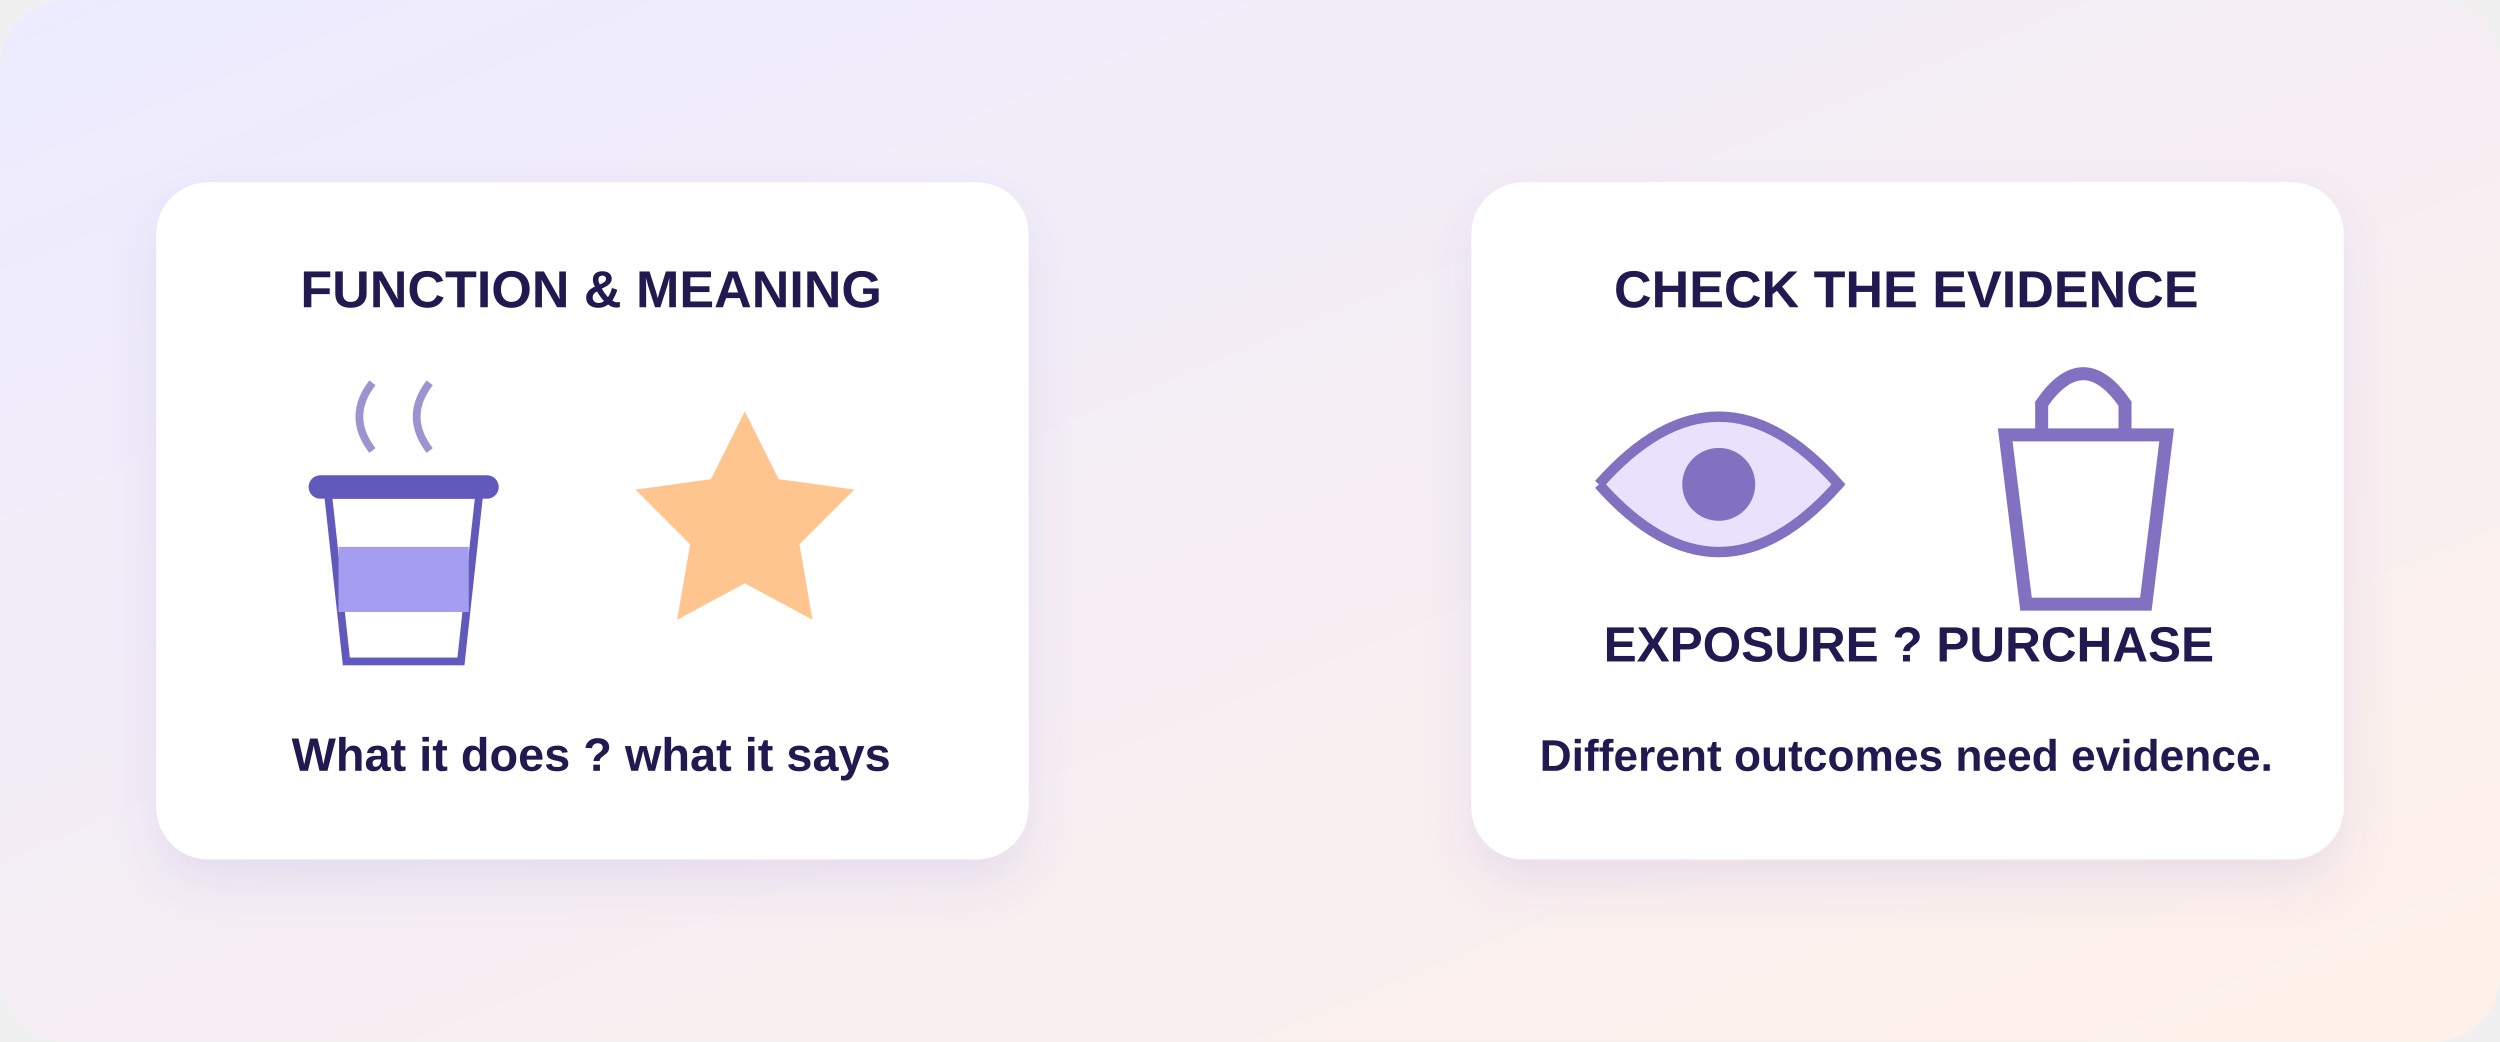
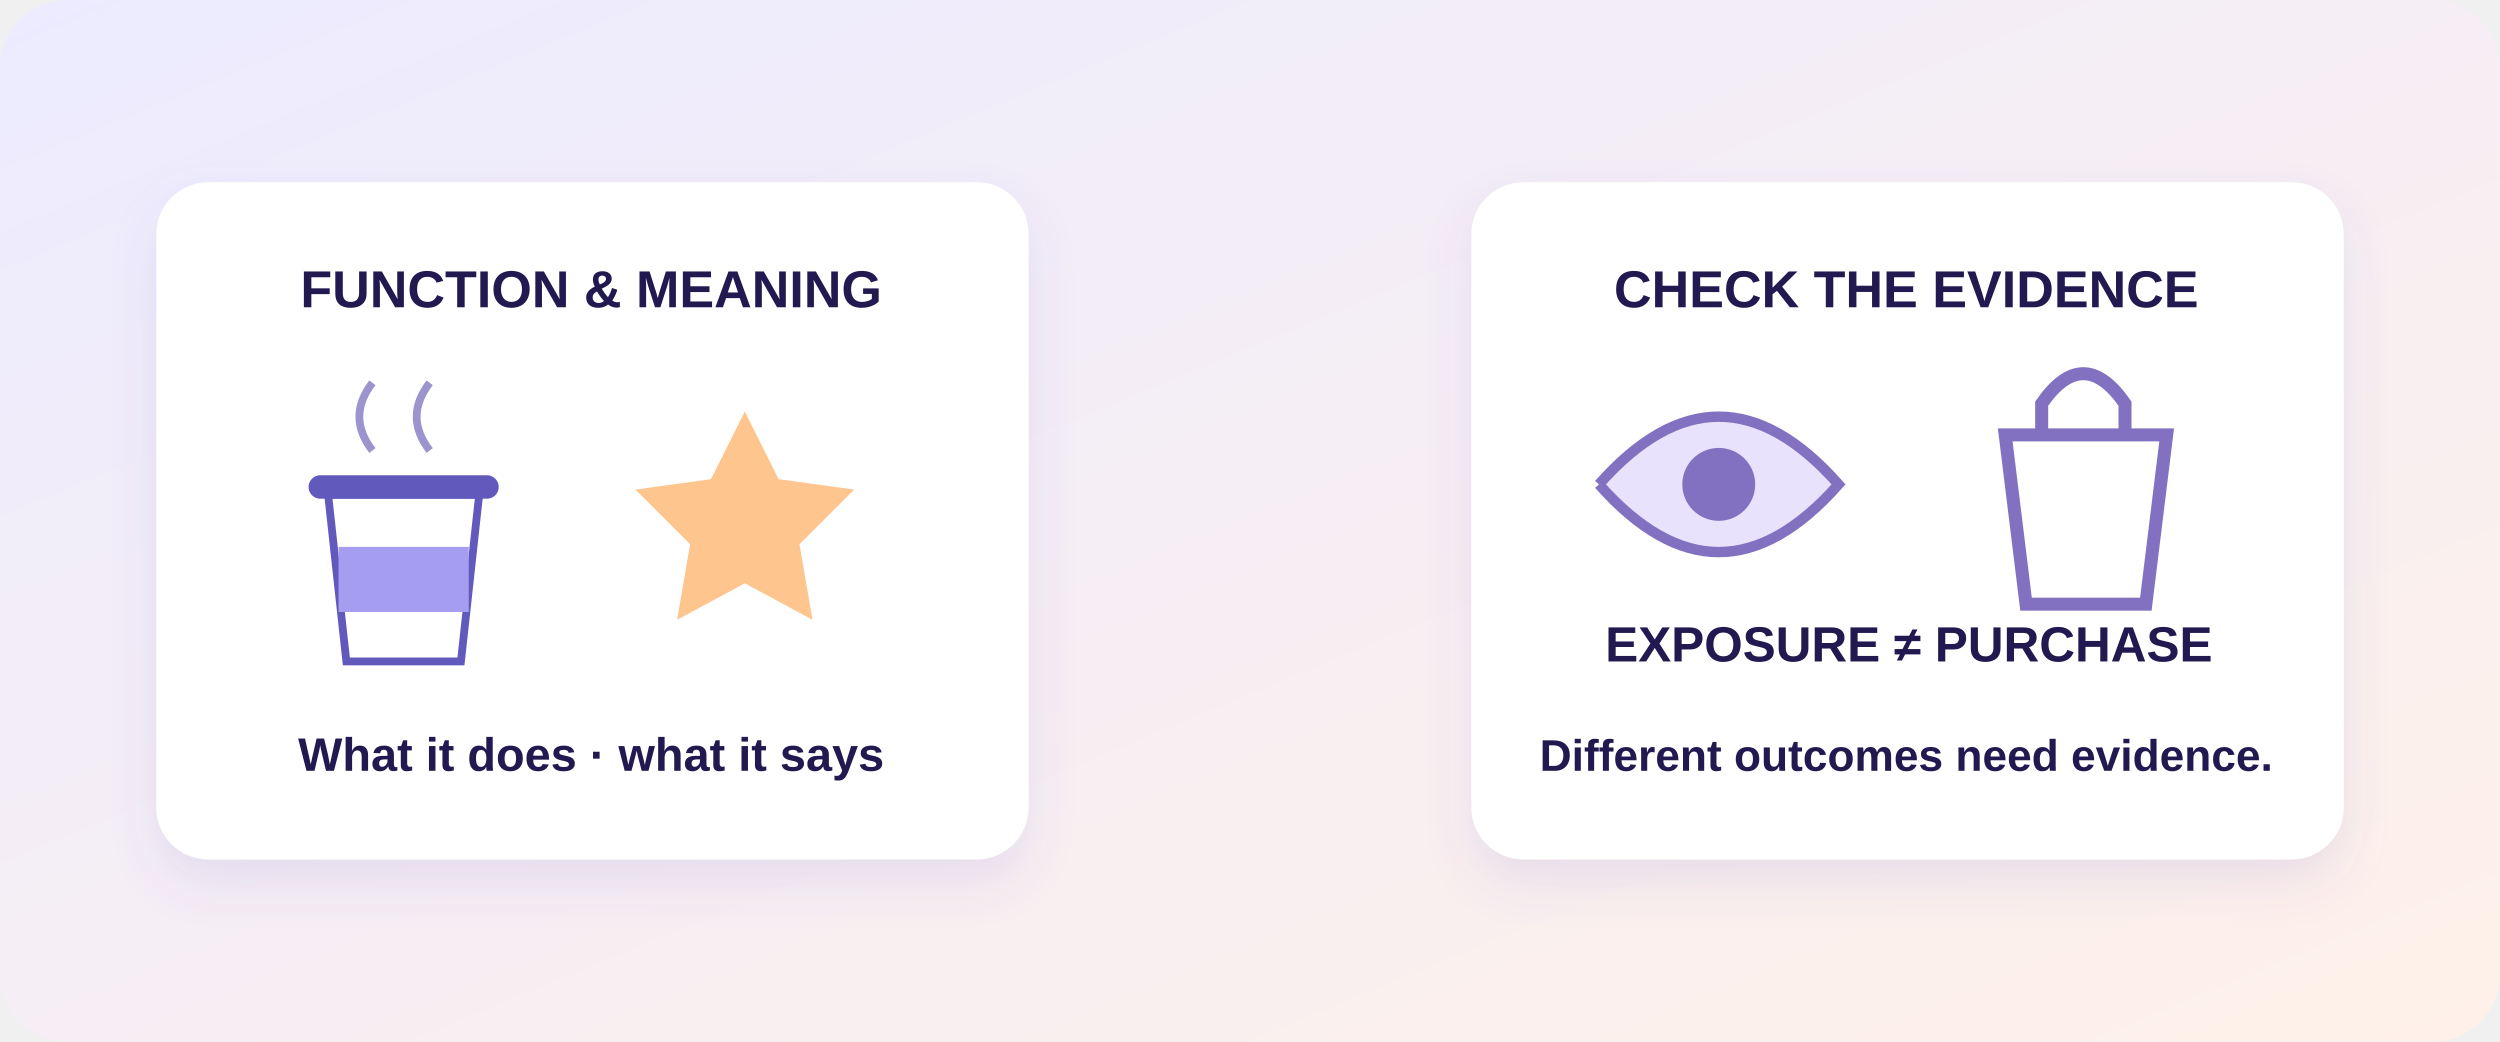
<svg xmlns="http://www.w3.org/2000/svg" viewBox="0 0 960 400" role="img" aria-labelledby="title">
  <defs>
    <linearGradient id="bg" x2="1" y2="1">
      <stop stop-color="#ecebff" />
      <stop offset="1" stop-color="#fff1e9" />
    </linearGradient>
    <filter id="shadow">
      <feDropShadow dx="0" dy="9" stdDeviation="9" flood-color="#645ac2" flood-opacity=".12" />
    </filter>
  </defs>
  <rect width="960" height="400" rx="26" fill="url(#bg)" />
  <g font-family="Arial,sans-serif" fill="#221950">
    <g filter="url(#shadow)">
      <rect x="60" y="70" width="335" height="260" rx="20" fill="white" />
      <rect x="565" y="70" width="335" height="260" rx="20" fill="white" />
    </g>
    <text x="227" y="118" text-anchor="middle" font-size="20" font-weight="700">FUNCTION &amp; MEANING</text>
    <g transform="translate(155 215)">
      <path d="M-29-25h58l-7 64h-44z" fill="#fff" stroke="#6259bc" stroke-width="3" />
      <path d="M-32-28h64" stroke="#6259bc" stroke-width="9" stroke-linecap="round" />
      <rect x="-25" y="-5" width="50" height="25" fill="#a59df0" />
      <path d="M-12-42q-10-13 0-26m22 26q-10-13 0-26" fill="none" stroke="#9b94ce" stroke-width="3" />
    </g>
    <path d="m286 158 13 26 29 4-21 21 5 29-26-14-26 14 5-29-21-21 29-4z" fill="#ffc58f" />
-     <text x="227" y="296" text-anchor="middle" font-size="18" font-weight="700">What it does ? what it says</text>
+     <text x="227" y="296" text-anchor="middle" font-size="18" font-weight="700">What it does · what it says</text>
    <text x="732" y="118" text-anchor="middle" font-size="20" font-weight="700">CHECK THE EVIDENCE</text>
    <path d="M614 186q46-52 92 0-46 52-92 0" stroke="#8271c0" stroke-width="4" fill="#e8e2fc" />
    <circle cx="660" cy="186" r="14" fill="#8271c0" />
    <path d="M770 167h62l-8 65h-46zM784 167v-12q16-23 32 0v12" fill="none" stroke="#8271c0" stroke-width="5" />
-     <text x="733" y="254" text-anchor="middle" font-size="19" font-weight="700">EXPOSURE ? PURCHASE</text>
+     <text x="733" y="254" text-anchor="middle" font-size="19" font-weight="700">EXPOSURE ≠ PURCHASE</text>
    <text x="732" y="296" text-anchor="middle" font-size="17" font-weight="700">Different outcomes need evidence.</text>
  </g>
</svg>
